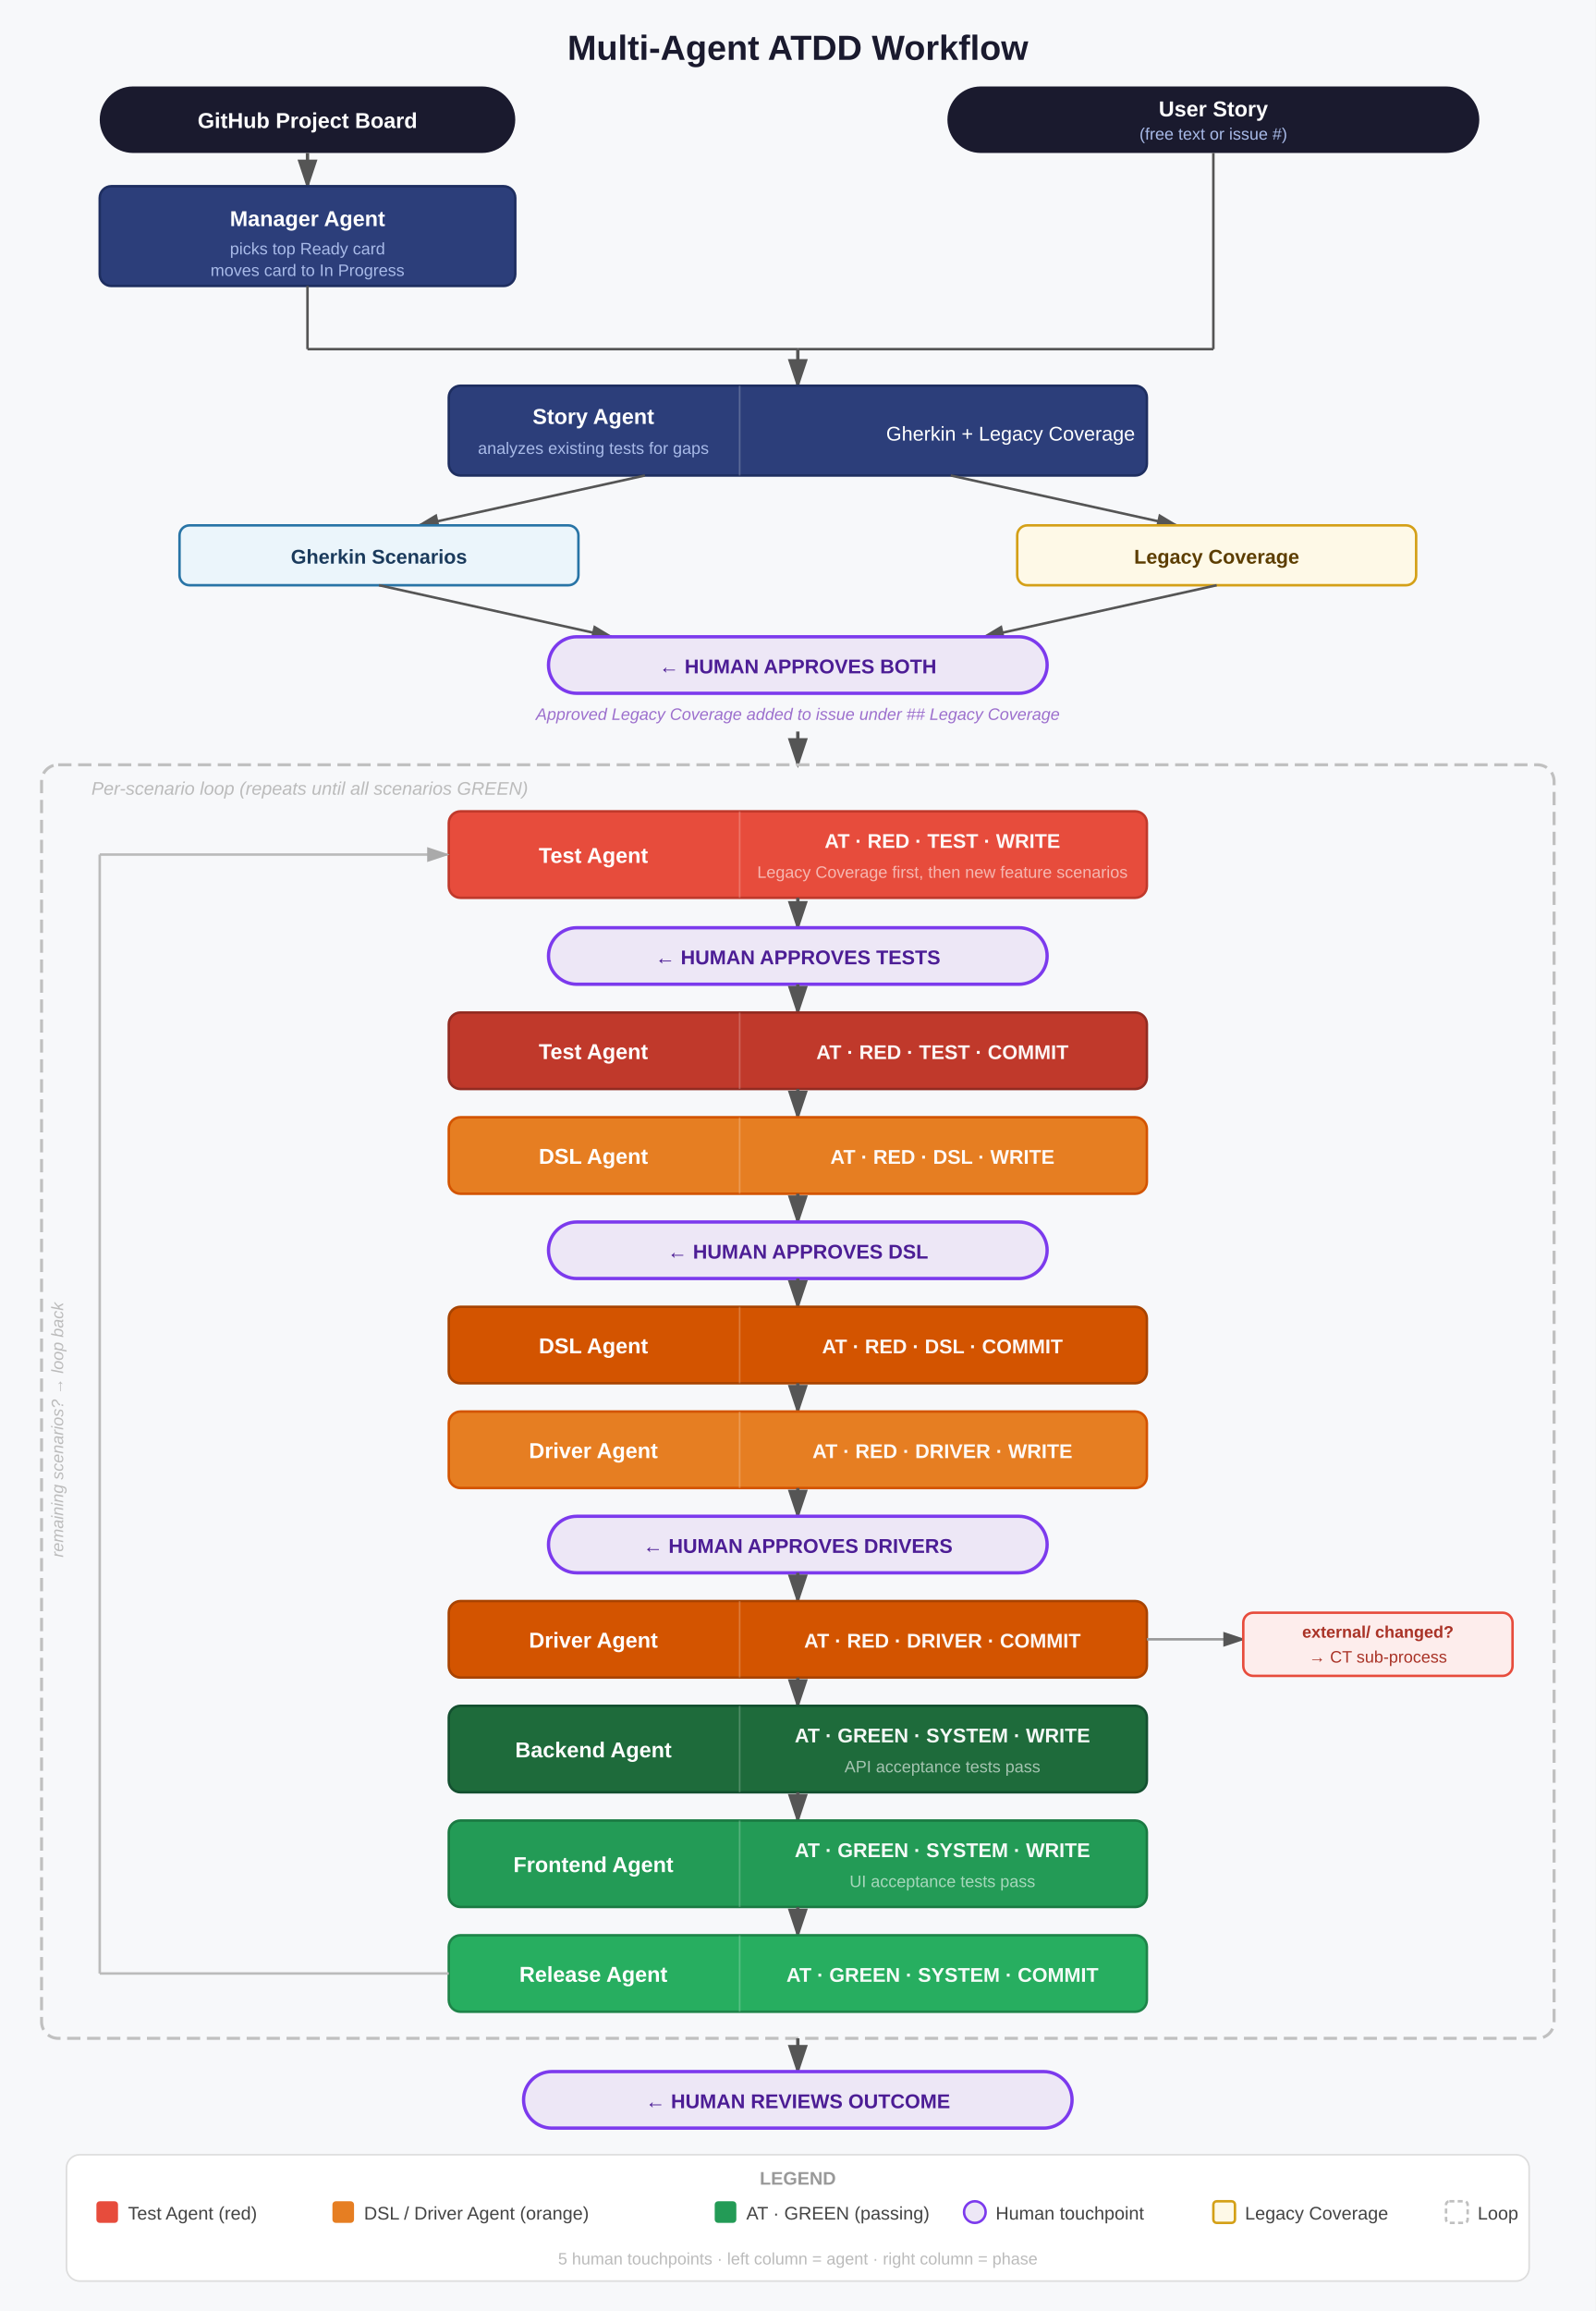
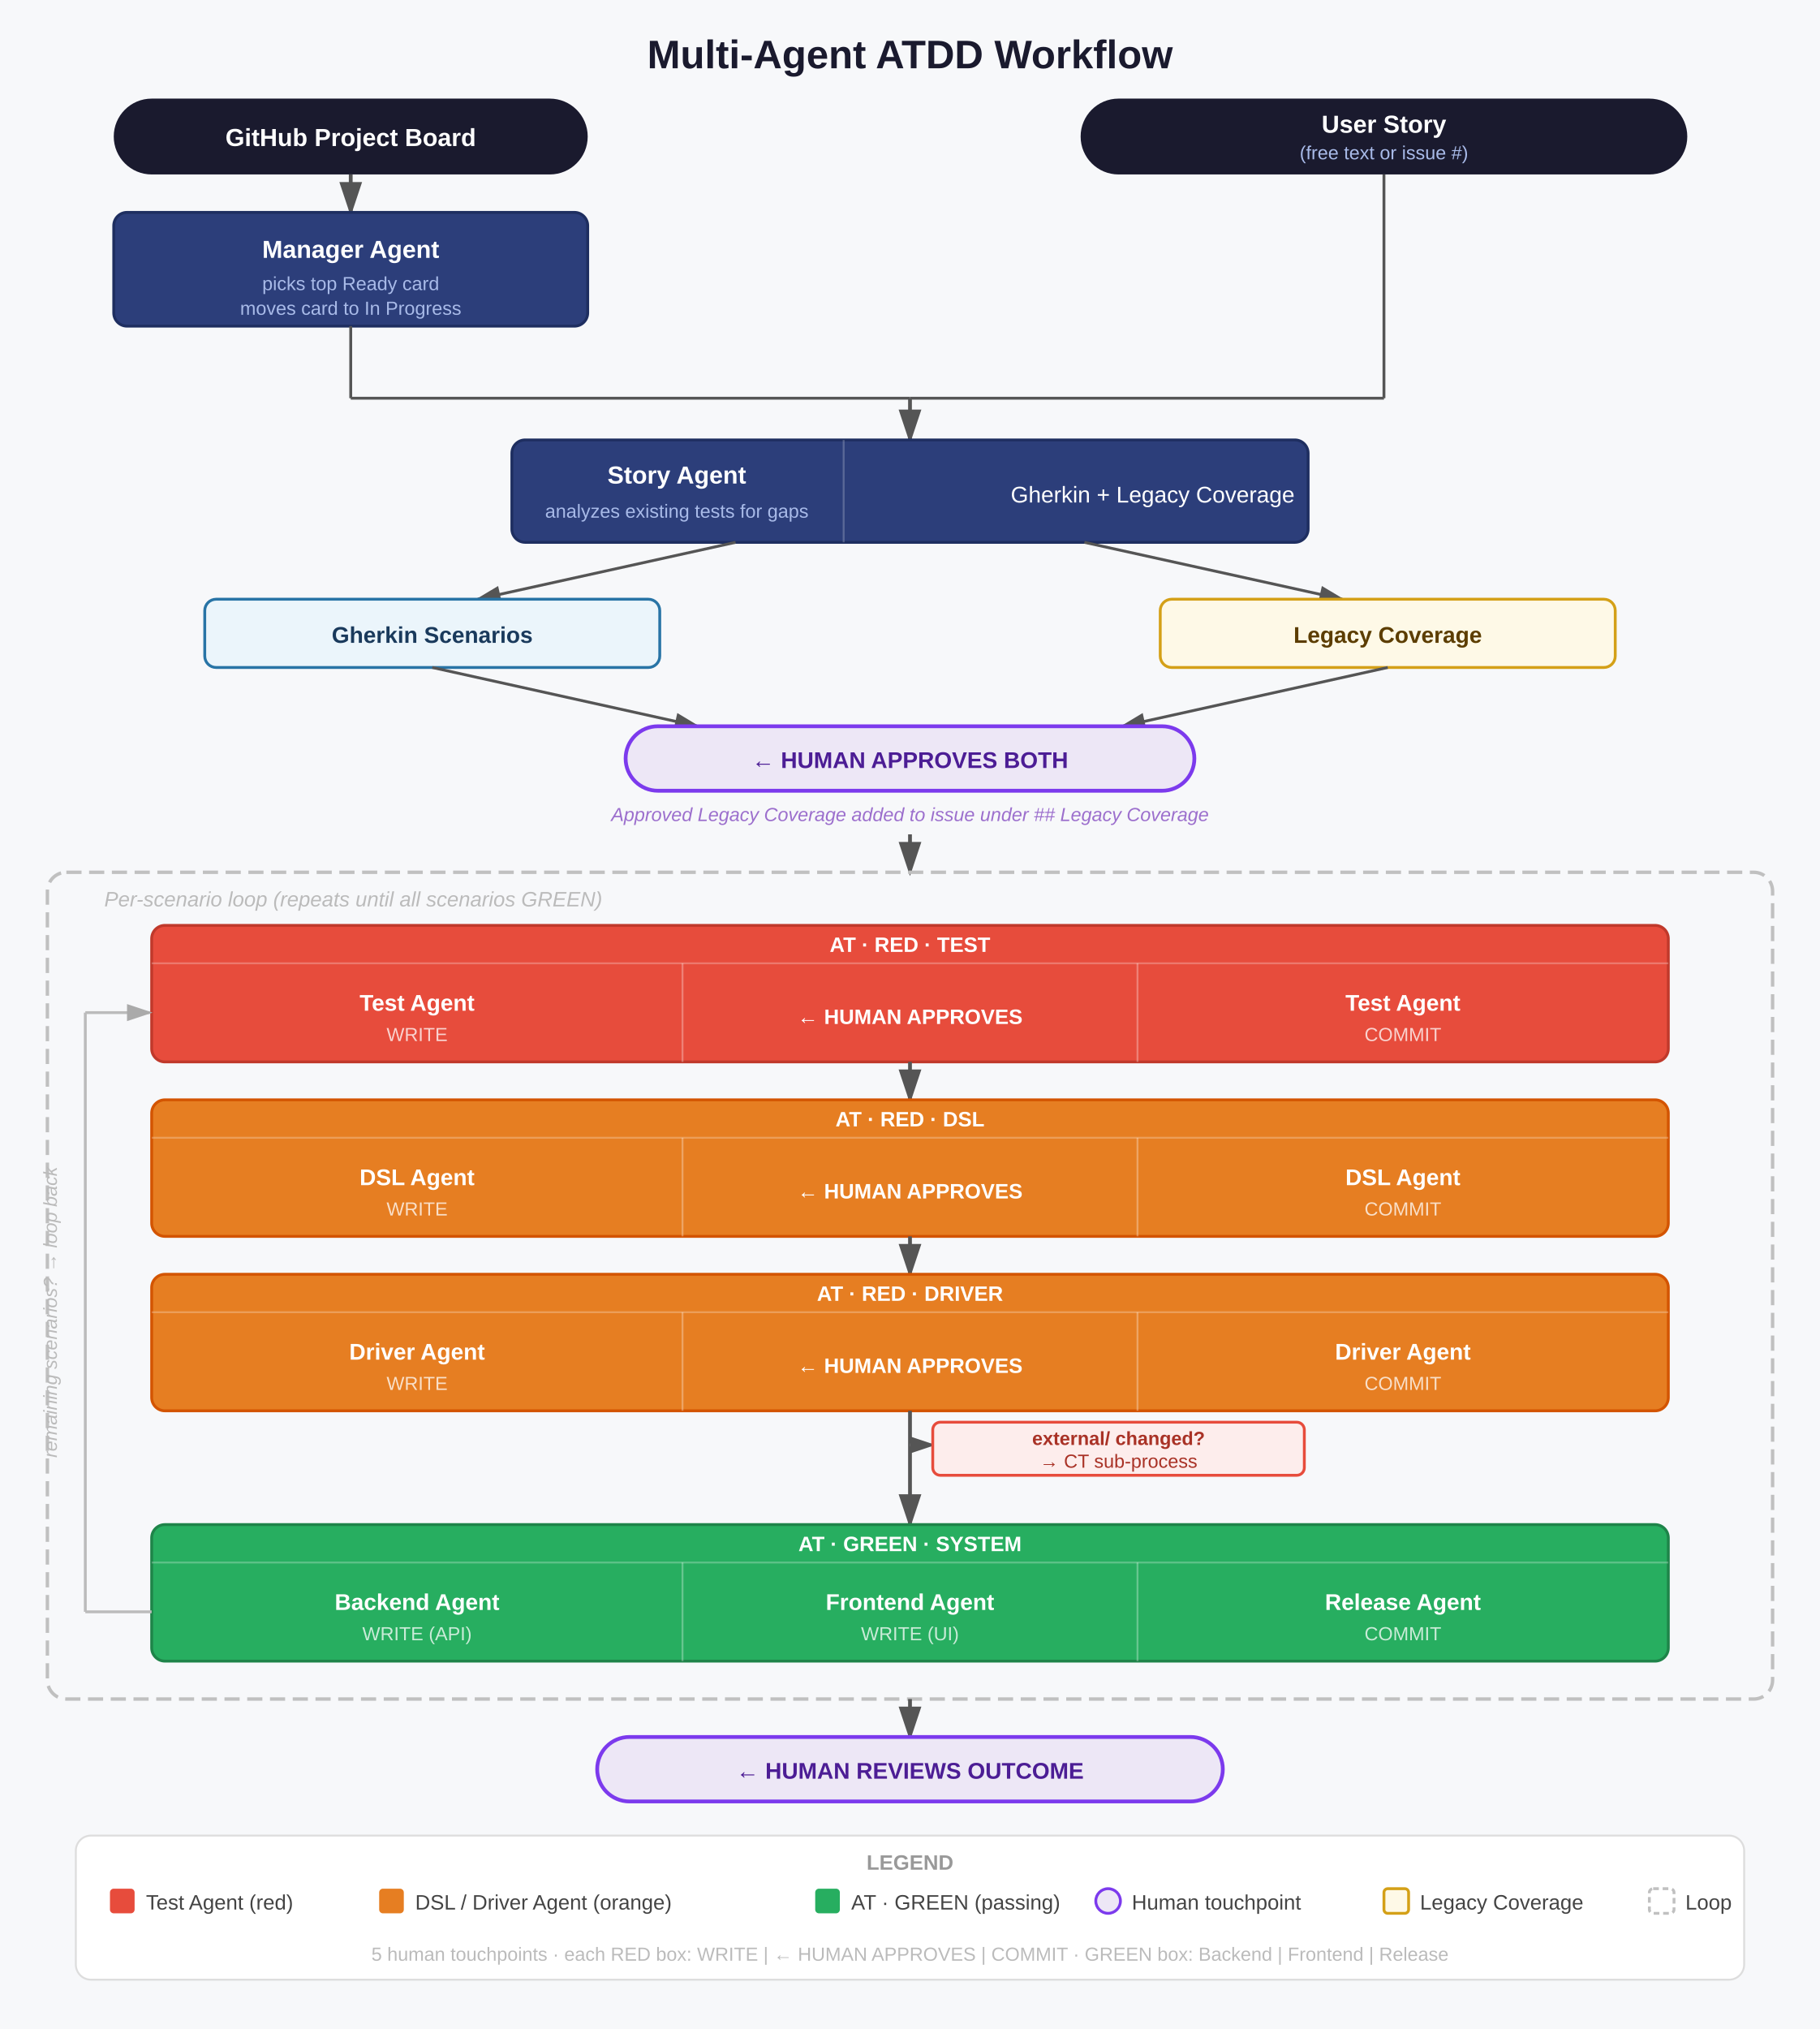
- <svg xmlns="http://www.w3.org/2000/svg" viewBox="0 0 960 1390" font-family="Segoe UI, Arial, sans-serif" font-size="13">
+ <svg xmlns="http://www.w3.org/2000/svg" viewBox="0 0 960 1070" font-family="Segoe UI, Arial, sans-serif" font-size="13">
  <defs>
    <marker id="arr" markerWidth="9" markerHeight="6" refX="8" refY="3" orient="auto">
      <polygon points="0 0, 9 3, 0 6" fill="#555" />
    </marker>
    <marker id="arr-back" markerWidth="9" markerHeight="6" refX="8" refY="3" orient="auto">
      <polygon points="0 0, 9 3, 0 6" fill="#AAAAAA" />
    </marker>
  </defs>
-   <rect width="960" height="1390" fill="#F7F8FA" />
+   <rect width="960" height="1070" fill="#F7F8FA" />
  <text x="480" y="36" text-anchor="middle" font-size="21" font-weight="bold" fill="#1A1A2E">Multi-Agent ATDD Workflow</text>
  <rect x="60" y="52" width="250" height="40" rx="20" fill="#1A1A2E" />
  <text x="185" y="77" text-anchor="middle" fill="white" font-weight="bold" font-size="13">GitHub Project Board</text>
  <rect x="570" y="52" width="320" height="40" rx="20" fill="#1A1A2E" />
  <text x="730" y="70" text-anchor="middle" fill="white" font-weight="bold" font-size="13">User Story</text>
  <text x="730" y="84" text-anchor="middle" fill="#A8BAE8" font-size="10">(free text or issue #)</text>
  <line x1="185" y1="92" x2="185" y2="112" stroke="#555" stroke-width="2" marker-end="url(#arr)" />
  <rect x="60" y="112" width="250" height="60" rx="7" fill="#2C3E7A" stroke="#1E2E60" stroke-width="1.5" />
  <text x="185" y="136" text-anchor="middle" fill="white" font-weight="bold" font-size="13">Manager Agent</text>
  <text x="185" y="153" text-anchor="middle" fill="#A8BAE8" font-size="10">picks top Ready card</text>
  <text x="185" y="166" text-anchor="middle" fill="#A8BAE8" font-size="10">moves card to In Progress</text>
  <line x1="185" y1="172" x2="185" y2="210" stroke="#555" stroke-width="1.5" />
  <line x1="185" y1="210" x2="480" y2="210" stroke="#555" stroke-width="1.5" />
  <line x1="730" y1="92" x2="730" y2="210" stroke="#555" stroke-width="1.5" />
  <line x1="730" y1="210" x2="480" y2="210" stroke="#555" stroke-width="1.5" />
  <line x1="480" y1="210" x2="480" y2="232" stroke="#555" stroke-width="2" marker-end="url(#arr)" />
  <rect x="270" y="232" width="420" height="54" rx="7" fill="#2C3E7A" stroke="#1E2E60" stroke-width="1.5" />
  <line x1="445" y1="232" x2="445" y2="286" stroke="rgba(255,255,255,0.22)" stroke-width="1" />
  <text x="357" y="255" text-anchor="middle" fill="white" font-weight="bold" font-size="13">Story Agent</text>
  <text x="357" y="273" text-anchor="middle" fill="#A8BAE8" font-size="10">analyzes existing tests for gaps</text>
  <text x="608" y="265" text-anchor="middle" fill="white" font-size="12">Gherkin + Legacy Coverage</text>
  <line x1="388" y1="286" x2="252" y2="316" stroke="#555" stroke-width="1.5" marker-end="url(#arr)" />
  <line x1="572" y1="286" x2="708" y2="316" stroke="#555" stroke-width="1.5" marker-end="url(#arr)" />
  <rect x="108" y="316" width="240" height="36" rx="6" fill="#EBF5FB" stroke="#2874A6" stroke-width="1.5" />
  <text x="228" y="339" text-anchor="middle" fill="#1A3A5C" font-weight="bold" font-size="12">Gherkin Scenarios</text>
  <rect x="612" y="316" width="240" height="36" rx="6" fill="#FEF9E7" stroke="#D4A017" stroke-width="1.5" />
  <text x="732" y="339" text-anchor="middle" fill="#5C3D00" font-weight="bold" font-size="12">Legacy Coverage</text>
  <line x1="228" y1="352" x2="368" y2="383" stroke="#555" stroke-width="1.5" marker-end="url(#arr)" />
  <line x1="732" y1="352" x2="592" y2="383" stroke="#555" stroke-width="1.5" marker-end="url(#arr)" />
  <rect x="330" y="383" width="300" height="34" rx="17" fill="#EDE7F6" stroke="#7C3AED" stroke-width="2" />
  <text x="480" y="405" text-anchor="middle" fill="#4C1D95" font-weight="bold" font-size="12">← HUMAN APPROVES BOTH</text>
  <text x="480" y="433" text-anchor="middle" fill="#9C6FCD" font-size="10" font-style="italic">Approved Legacy Coverage added to issue under ## Legacy Coverage</text>
  <line x1="480" y1="440" x2="480" y2="460" stroke="#555" stroke-width="2" marker-end="url(#arr)" />
-   <rect x="25" y="460" width="910" height="766" rx="10" fill="none" stroke="#C0C0C0" stroke-width="1.8" stroke-dasharray="8,4" />
+   <rect x="25" y="460" width="910" height="436" rx="10" fill="none" stroke="#C0C0C0" stroke-width="1.8" stroke-dasharray="8,4" />
  <text x="55" y="478" fill="#BBBBBB" font-size="11" font-style="italic">Per-scenario loop (repeats until all scenarios GREEN)</text>
-   <rect x="270" y="488" width="420" height="52" rx="7" fill="#E74C3C" stroke="#C0392B" stroke-width="1.5" />
-   <line x1="445" y1="488" x2="445" y2="540" stroke="rgba(255,255,255,0.22)" stroke-width="1" />
-   <text x="357" y="519" text-anchor="middle" fill="white" font-weight="bold" font-size="13">Test Agent</text>
-   <text x="567" y="510" text-anchor="middle" fill="rgba(255,255,255,0.95)" font-size="12" font-weight="bold">AT · RED · TEST · WRITE</text>
-   <text x="567" y="528" text-anchor="middle" fill="rgba(255,255,255,0.60)" font-size="10">Legacy Coverage first, then new feature scenarios</text>
-   <line x1="480" y1="540" x2="480" y2="558" stroke="#555" stroke-width="2" marker-end="url(#arr)" />
-   <rect x="330" y="558" width="300" height="34" rx="17" fill="#EDE7F6" stroke="#7C3AED" stroke-width="2" />
-   <text x="480" y="580" text-anchor="middle" fill="#4C1D95" font-weight="bold" font-size="12">← HUMAN APPROVES TESTS</text>
-   <line x1="480" y1="592" x2="480" y2="609" stroke="#555" stroke-width="2" marker-end="url(#arr)" />
-   <rect x="270" y="609" width="420" height="46" rx="7" fill="#C0392B" stroke="#922B21" stroke-width="1.5" />
-   <line x1="445" y1="609" x2="445" y2="655" stroke="rgba(255,255,255,0.22)" stroke-width="1" />
-   <text x="357" y="637" text-anchor="middle" fill="white" font-weight="bold" font-size="13">Test Agent</text>
-   <text x="567" y="637" text-anchor="middle" fill="rgba(255,255,255,0.95)" font-size="12" font-weight="bold">AT · RED · TEST · COMMIT</text>
-   <line x1="480" y1="655" x2="480" y2="672" stroke="#555" stroke-width="2" marker-end="url(#arr)" />
-   <rect x="270" y="672" width="420" height="46" rx="7" fill="#E67E22" stroke="#D35400" stroke-width="1.5" />
-   <line x1="445" y1="672" x2="445" y2="718" stroke="rgba(255,255,255,0.22)" stroke-width="1" />
-   <text x="357" y="700" text-anchor="middle" fill="white" font-weight="bold" font-size="13">DSL Agent</text>
-   <text x="567" y="700" text-anchor="middle" fill="rgba(255,255,255,0.95)" font-size="12" font-weight="bold">AT · RED · DSL · WRITE</text>
-   <line x1="480" y1="718" x2="480" y2="735" stroke="#555" stroke-width="2" marker-end="url(#arr)" />
-   <rect x="330" y="735" width="300" height="34" rx="17" fill="#EDE7F6" stroke="#7C3AED" stroke-width="2" />
-   <text x="480" y="757" text-anchor="middle" fill="#4C1D95" font-weight="bold" font-size="12">← HUMAN APPROVES DSL</text>
-   <line x1="480" y1="769" x2="480" y2="786" stroke="#555" stroke-width="2" marker-end="url(#arr)" />
-   <rect x="270" y="786" width="420" height="46" rx="7" fill="#D35400" stroke="#A84300" stroke-width="1.5" />
-   <line x1="445" y1="786" x2="445" y2="832" stroke="rgba(255,255,255,0.22)" stroke-width="1" />
-   <text x="357" y="814" text-anchor="middle" fill="white" font-weight="bold" font-size="13">DSL Agent</text>
-   <text x="567" y="814" text-anchor="middle" fill="rgba(255,255,255,0.95)" font-size="12" font-weight="bold">AT · RED · DSL · COMMIT</text>
-   <line x1="480" y1="832" x2="480" y2="849" stroke="#555" stroke-width="2" marker-end="url(#arr)" />
-   <rect x="270" y="849" width="420" height="46" rx="7" fill="#E67E22" stroke="#D35400" stroke-width="1.5" />
-   <line x1="445" y1="849" x2="445" y2="895" stroke="rgba(255,255,255,0.22)" stroke-width="1" />
-   <text x="357" y="877" text-anchor="middle" fill="white" font-weight="bold" font-size="13">Driver Agent</text>
-   <text x="567" y="877" text-anchor="middle" fill="rgba(255,255,255,0.95)" font-size="12" font-weight="bold">AT · RED · DRIVER · WRITE</text>
-   <line x1="480" y1="895" x2="480" y2="912" stroke="#555" stroke-width="2" marker-end="url(#arr)" />
-   <rect x="330" y="912" width="300" height="34" rx="17" fill="#EDE7F6" stroke="#7C3AED" stroke-width="2" />
-   <text x="480" y="934" text-anchor="middle" fill="#4C1D95" font-weight="bold" font-size="12">← HUMAN APPROVES DRIVERS</text>
-   <line x1="480" y1="946" x2="480" y2="963" stroke="#555" stroke-width="2" marker-end="url(#arr)" />
-   <rect x="270" y="963" width="420" height="46" rx="7" fill="#D35400" stroke="#A84300" stroke-width="1.5" />
-   <line x1="445" y1="963" x2="445" y2="1009" stroke="rgba(255,255,255,0.22)" stroke-width="1" />
-   <text x="357" y="991" text-anchor="middle" fill="white" font-weight="bold" font-size="13">Driver Agent</text>
-   <text x="567" y="991" text-anchor="middle" fill="rgba(255,255,255,0.95)" font-size="12" font-weight="bold">AT · RED · DRIVER · COMMIT</text>
-   <line x1="690" y1="986" x2="748" y2="986" stroke="#999" stroke-width="1.5" marker-end="url(#arr)" />
-   <rect x="748" y="970" width="162" height="38" rx="6" fill="#FDEDEC" stroke="#E74C3C" stroke-width="1.5" />
-   <text x="829" y="985" text-anchor="middle" fill="#A93226" font-size="10" font-weight="bold">external/ changed?</text>
-   <text x="829" y="1000" text-anchor="middle" fill="#A93226" font-size="10">→ CT sub-process</text>
-   <line x1="480" y1="1009" x2="480" y2="1026" stroke="#555" stroke-width="2" marker-end="url(#arr)" />
-   <rect x="270" y="1026" width="420" height="52" rx="7" fill="#1E6B3B" stroke="#145030" stroke-width="1.5" />
-   <line x1="445" y1="1026" x2="445" y2="1078" stroke="rgba(255,255,255,0.22)" stroke-width="1" />
-   <text x="357" y="1057" text-anchor="middle" fill="white" font-weight="bold" font-size="13">Backend Agent</text>
-   <text x="567" y="1048" text-anchor="middle" fill="rgba(255,255,255,0.95)" font-size="12" font-weight="bold">AT · GREEN · SYSTEM · WRITE</text>
-   <text x="567" y="1066" text-anchor="middle" fill="rgba(255,255,255,0.60)" font-size="10">API acceptance tests pass</text>
-   <line x1="480" y1="1078" x2="480" y2="1095" stroke="#555" stroke-width="2" marker-end="url(#arr)" />
-   <rect x="270" y="1095" width="420" height="52" rx="7" fill="#239B56" stroke="#1A7A42" stroke-width="1.5" />
-   <line x1="445" y1="1095" x2="445" y2="1147" stroke="rgba(255,255,255,0.22)" stroke-width="1" />
-   <text x="357" y="1126" text-anchor="middle" fill="white" font-weight="bold" font-size="13">Frontend Agent</text>
-   <text x="567" y="1117" text-anchor="middle" fill="rgba(255,255,255,0.95)" font-size="12" font-weight="bold">AT · GREEN · SYSTEM · WRITE</text>
-   <text x="567" y="1135" text-anchor="middle" fill="rgba(255,255,255,0.60)" font-size="10">UI acceptance tests pass</text>
-   <line x1="480" y1="1147" x2="480" y2="1164" stroke="#555" stroke-width="2" marker-end="url(#arr)" />
-   <rect x="270" y="1164" width="420" height="46" rx="7" fill="#27AE60" stroke="#1E8449" stroke-width="1.5" />
-   <line x1="445" y1="1164" x2="445" y2="1210" stroke="rgba(255,255,255,0.22)" stroke-width="1" />
-   <text x="357" y="1192" text-anchor="middle" fill="white" font-weight="bold" font-size="13">Release Agent</text>
-   <text x="567" y="1192" text-anchor="middle" fill="rgba(255,255,255,0.95)" font-size="12" font-weight="bold">AT · GREEN · SYSTEM · COMMIT</text>
-   <line x1="270" y1="1187" x2="60" y2="1187" stroke="#BBBBBB" stroke-width="1.5" />
-   <line x1="60" y1="1187" x2="60" y2="514" stroke="#BBBBBB" stroke-width="1.5" />
-   <line x1="60" y1="514" x2="269" y2="514" stroke="#BBBBBB" stroke-width="1.5" marker-end="url(#arr-back)" />
-   <text x="38" y="860" text-anchor="middle" fill="#BBBBBB" font-size="10" font-style="italic" transform="rotate(-90,38,860)">remaining scenarios? → loop back</text>
-   <line x1="480" y1="1226" x2="480" y2="1246" stroke="#555" stroke-width="2" marker-end="url(#arr)" />
-   <rect x="315" y="1246" width="330" height="34" rx="17" fill="#EDE7F6" stroke="#7C3AED" stroke-width="2" />
-   <text x="480" y="1268" text-anchor="middle" fill="#4C1D95" font-weight="bold" font-size="12">← HUMAN REVIEWS OUTCOME</text>
-   <rect x="40" y="1296" width="880" height="76" rx="8" fill="white" stroke="#DDDDDD" stroke-width="1" />
-   <text x="480" y="1314" text-anchor="middle" fill="#999" font-size="11" font-weight="bold">LEGEND</text>
-   <rect x="58" y="1324" width="13" height="13" rx="2" fill="#E74C3C" />
-   <text x="77" y="1335" fill="#444" font-size="11">Test Agent (red)</text>
-   <rect x="200" y="1324" width="13" height="13" rx="2" fill="#E67E22" />
-   <text x="219" y="1335" fill="#444" font-size="11">DSL / Driver Agent (orange)</text>
-   <rect x="430" y="1324" width="13" height="13" rx="2" fill="#239B56" />
-   <text x="449" y="1335" fill="#444" font-size="11">AT · GREEN (passing)</text>
-   <rect x="580" y="1324" width="13" height="13" rx="7" fill="#EDE7F6" stroke="#7C3AED" stroke-width="1.5" />
-   <text x="599" y="1335" fill="#444" font-size="11">Human touchpoint</text>
-   <rect x="730" y="1324" width="13" height="13" rx="2" fill="#FEF9E7" stroke="#D4A017" stroke-width="1.5" />
-   <text x="749" y="1335" fill="#444" font-size="11">Legacy Coverage</text>
-   <rect x="870" y="1324" width="13" height="13" rx="2" fill="none" stroke="#C0C0C0" stroke-width="1.5" stroke-dasharray="3,2" />
-   <text x="889" y="1335" fill="#444" font-size="11">Loop</text>
-   <text x="480" y="1362" text-anchor="middle" fill="#BBBBBB" font-size="10">5 human touchpoints  ·  left column = agent  ·  right column = phase</text>
+   <rect x="80" y="488" width="800" height="72" rx="7" fill="#E74C3C" stroke="#C0392B" stroke-width="1.5" />
+   <line x1="80" y1="508" x2="880" y2="508" stroke="rgba(255,255,255,0.25)" stroke-width="1" />
+   <text x="480" y="502" text-anchor="middle" fill="white" font-weight="bold" font-size="11">AT · RED · TEST</text>
+   <line x1="360" y1="508" x2="360" y2="560" stroke="rgba(255,255,255,0.30)" stroke-width="1" />
+   <line x1="600" y1="508" x2="600" y2="560" stroke="rgba(255,255,255,0.30)" stroke-width="1" />
+   <text x="220" y="533" text-anchor="middle" fill="white" font-weight="bold" font-size="12">Test Agent</text>
+   <text x="220" y="549" text-anchor="middle" fill="rgba(255,255,255,0.75)" font-size="10">WRITE</text>
+   <text x="480" y="540" text-anchor="middle" fill="white" font-weight="bold" font-size="11">← HUMAN APPROVES</text>
+   <text x="740" y="533" text-anchor="middle" fill="white" font-weight="bold" font-size="12">Test Agent</text>
+   <text x="740" y="549" text-anchor="middle" fill="rgba(255,255,255,0.75)" font-size="10">COMMIT</text>
+   <line x1="480" y1="560" x2="480" y2="580" stroke="#555" stroke-width="2" marker-end="url(#arr)" />
+   <rect x="80" y="580" width="800" height="72" rx="7" fill="#E67E22" stroke="#D35400" stroke-width="1.5" />
+   <line x1="80" y1="600" x2="880" y2="600" stroke="rgba(255,255,255,0.25)" stroke-width="1" />
+   <text x="480" y="594" text-anchor="middle" fill="white" font-weight="bold" font-size="11">AT · RED · DSL</text>
+   <line x1="360" y1="600" x2="360" y2="652" stroke="rgba(255,255,255,0.30)" stroke-width="1" />
+   <line x1="600" y1="600" x2="600" y2="652" stroke="rgba(255,255,255,0.30)" stroke-width="1" />
+   <text x="220" y="625" text-anchor="middle" fill="white" font-weight="bold" font-size="12">DSL Agent</text>
+   <text x="220" y="641" text-anchor="middle" fill="rgba(255,255,255,0.75)" font-size="10">WRITE</text>
+   <text x="480" y="632" text-anchor="middle" fill="white" font-weight="bold" font-size="11">← HUMAN APPROVES</text>
+   <text x="740" y="625" text-anchor="middle" fill="white" font-weight="bold" font-size="12">DSL Agent</text>
+   <text x="740" y="641" text-anchor="middle" fill="rgba(255,255,255,0.75)" font-size="10">COMMIT</text>
+   <line x1="480" y1="652" x2="480" y2="672" stroke="#555" stroke-width="2" marker-end="url(#arr)" />
+   <rect x="80" y="672" width="800" height="72" rx="7" fill="#E67E22" stroke="#D35400" stroke-width="1.5" />
+   <line x1="80" y1="692" x2="880" y2="692" stroke="rgba(255,255,255,0.25)" stroke-width="1" />
+   <text x="480" y="686" text-anchor="middle" fill="white" font-weight="bold" font-size="11">AT · RED · DRIVER</text>
+   <line x1="360" y1="692" x2="360" y2="744" stroke="rgba(255,255,255,0.30)" stroke-width="1" />
+   <line x1="600" y1="692" x2="600" y2="744" stroke="rgba(255,255,255,0.30)" stroke-width="1" />
+   <text x="220" y="717" text-anchor="middle" fill="white" font-weight="bold" font-size="12">Driver Agent</text>
+   <text x="220" y="733" text-anchor="middle" fill="rgba(255,255,255,0.75)" font-size="10">WRITE</text>
+   <text x="480" y="724" text-anchor="middle" fill="white" font-weight="bold" font-size="11">← HUMAN APPROVES</text>
+   <text x="740" y="717" text-anchor="middle" fill="white" font-weight="bold" font-size="12">Driver Agent</text>
+   <text x="740" y="733" text-anchor="middle" fill="rgba(255,255,255,0.75)" font-size="10">COMMIT</text>
+   <line x1="480" y1="744" x2="480" y2="804" stroke="#555" stroke-width="2" marker-end="url(#arr)" />
+   <line x1="480" y1="762" x2="492" y2="762" stroke="#999" stroke-width="1.5" marker-end="url(#arr)" />
+   <rect x="492" y="750" width="196" height="28" rx="4" fill="#FDEDEC" stroke="#E74C3C" stroke-width="1.5" />
+   <text x="590" y="762" text-anchor="middle" fill="#A93226" font-size="10" font-weight="bold">external/ changed?</text>
+   <text x="590" y="774" text-anchor="middle" fill="#A93226" font-size="10">→ CT sub-process</text>
+   <rect x="80" y="804" width="800" height="72" rx="7" fill="#27AE60" stroke="#1E8449" stroke-width="1.5" />
+   <line x1="80" y1="824" x2="880" y2="824" stroke="rgba(255,255,255,0.25)" stroke-width="1" />
+   <text x="480" y="818" text-anchor="middle" fill="white" font-weight="bold" font-size="11">AT · GREEN · SYSTEM</text>
+   <line x1="360" y1="824" x2="360" y2="876" stroke="rgba(255,255,255,0.30)" stroke-width="1" />
+   <line x1="600" y1="824" x2="600" y2="876" stroke="rgba(255,255,255,0.30)" stroke-width="1" />
+   <text x="220" y="849" text-anchor="middle" fill="white" font-weight="bold" font-size="12">Backend Agent</text>
+   <text x="220" y="865" text-anchor="middle" fill="rgba(255,255,255,0.75)" font-size="10">WRITE (API)</text>
+   <text x="480" y="849" text-anchor="middle" fill="white" font-weight="bold" font-size="12">Frontend Agent</text>
+   <text x="480" y="865" text-anchor="middle" fill="rgba(255,255,255,0.75)" font-size="10">WRITE (UI)</text>
+   <text x="740" y="849" text-anchor="middle" fill="white" font-weight="bold" font-size="12">Release Agent</text>
+   <text x="740" y="865" text-anchor="middle" fill="rgba(255,255,255,0.75)" font-size="10">COMMIT</text>
+   <line x1="80" y1="850" x2="45" y2="850" stroke="#BBBBBB" stroke-width="1.5" />
+   <line x1="45" y1="850" x2="45" y2="534" stroke="#BBBBBB" stroke-width="1.5" />
+   <line x1="45" y1="534" x2="79" y2="534" stroke="#BBBBBB" stroke-width="1.5" marker-end="url(#arr-back)" />
+   <text x="30" y="692" text-anchor="middle" fill="#BBBBBB" font-size="10" font-style="italic" transform="rotate(-90,30,692)">remaining scenarios? → loop back</text>
+   <line x1="480" y1="896" x2="480" y2="916" stroke="#555" stroke-width="2" marker-end="url(#arr)" />
+   <rect x="315" y="916" width="330" height="34" rx="17" fill="#EDE7F6" stroke="#7C3AED" stroke-width="2" />
+   <text x="480" y="938" text-anchor="middle" fill="#4C1D95" font-weight="bold" font-size="12">← HUMAN REVIEWS OUTCOME</text>
+   <rect x="40" y="968" width="880" height="76" rx="8" fill="white" stroke="#DDDDDD" stroke-width="1" />
+   <text x="480" y="986" text-anchor="middle" fill="#999" font-size="11" font-weight="bold">LEGEND</text>
+   <rect x="58" y="996" width="13" height="13" rx="2" fill="#E74C3C" />
+   <text x="77" y="1007" fill="#444" font-size="11">Test Agent (red)</text>
+   <rect x="200" y="996" width="13" height="13" rx="2" fill="#E67E22" />
+   <text x="219" y="1007" fill="#444" font-size="11">DSL / Driver Agent (orange)</text>
+   <rect x="430" y="996" width="13" height="13" rx="2" fill="#27AE60" />
+   <text x="449" y="1007" fill="#444" font-size="11">AT · GREEN (passing)</text>
+   <rect x="578" y="996" width="13" height="13" rx="7" fill="#EDE7F6" stroke="#7C3AED" stroke-width="1.5" />
+   <text x="597" y="1007" fill="#444" font-size="11">Human touchpoint</text>
+   <rect x="730" y="996" width="13" height="13" rx="2" fill="#FEF9E7" stroke="#D4A017" stroke-width="1.5" />
+   <text x="749" y="1007" fill="#444" font-size="11">Legacy Coverage</text>
+   <rect x="870" y="996" width="13" height="13" rx="2" fill="none" stroke="#C0C0C0" stroke-width="1.5" stroke-dasharray="3,2" />
+   <text x="889" y="1007" fill="#444" font-size="11">Loop</text>
+   <text x="480" y="1034" text-anchor="middle" fill="#BBBBBB" font-size="10">5 human touchpoints  ·  each RED box: WRITE | ← HUMAN APPROVES | COMMIT  ·  GREEN box: Backend | Frontend | Release</text>
</svg>
